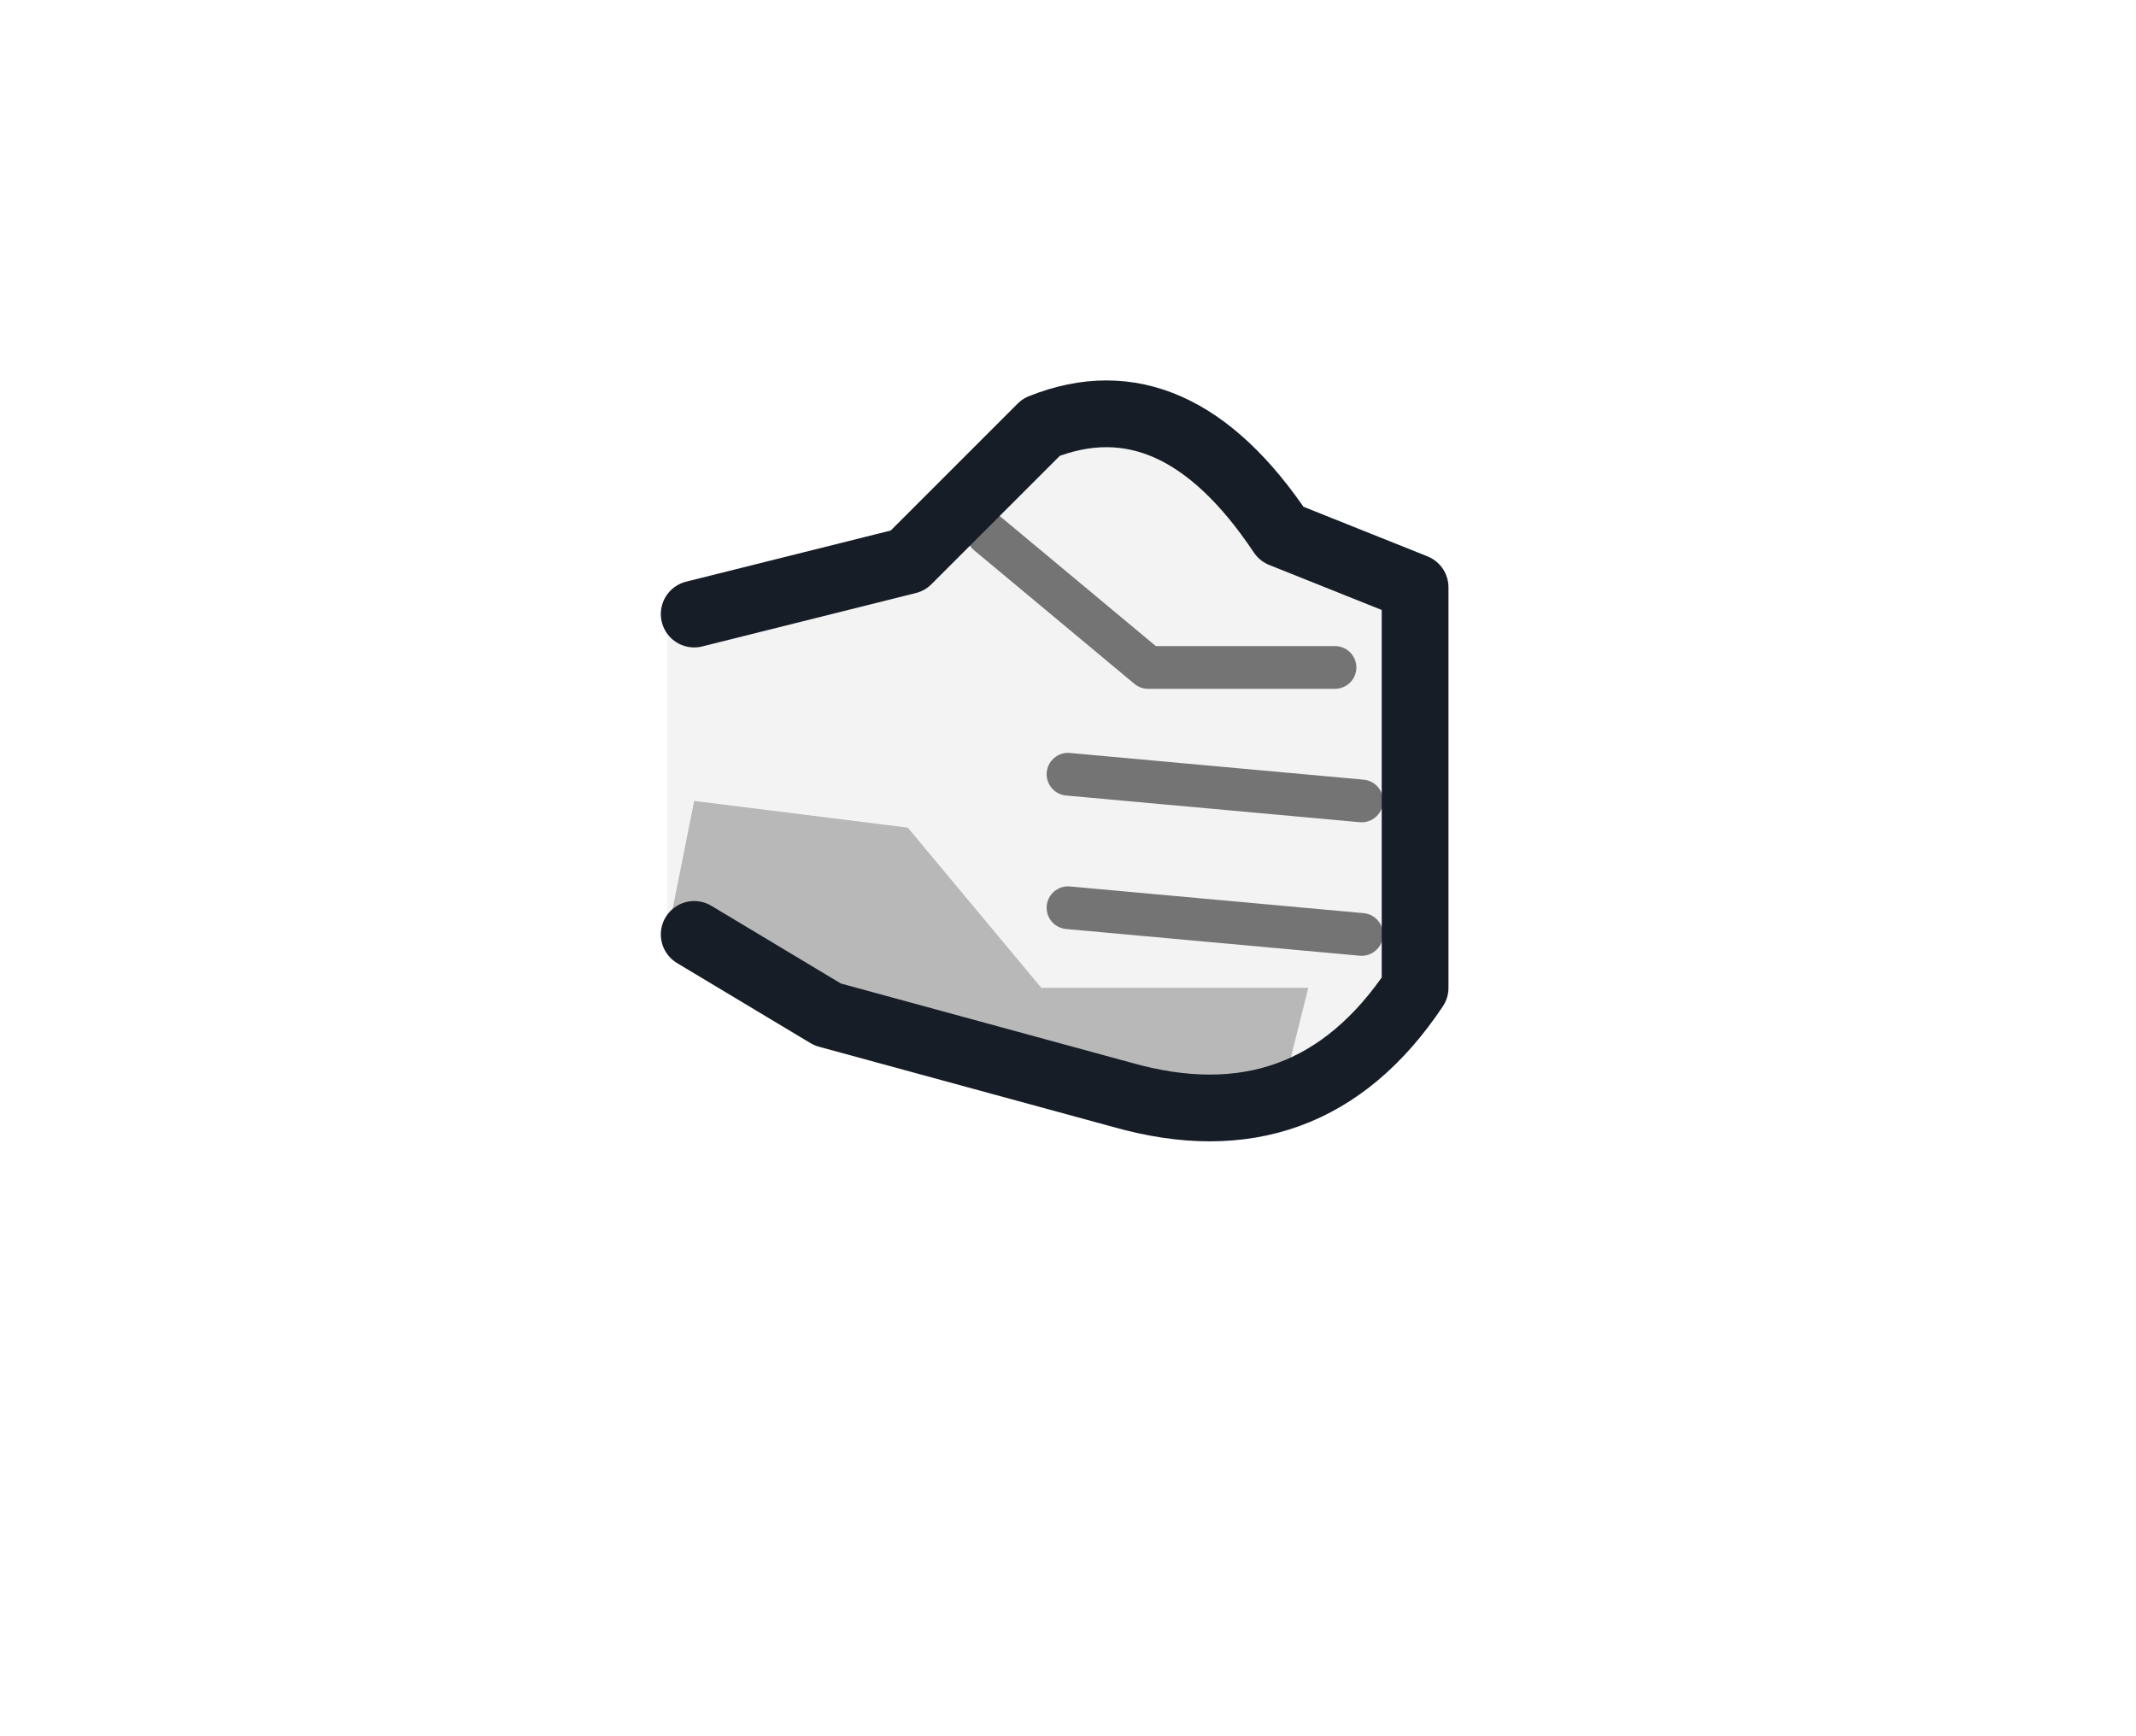
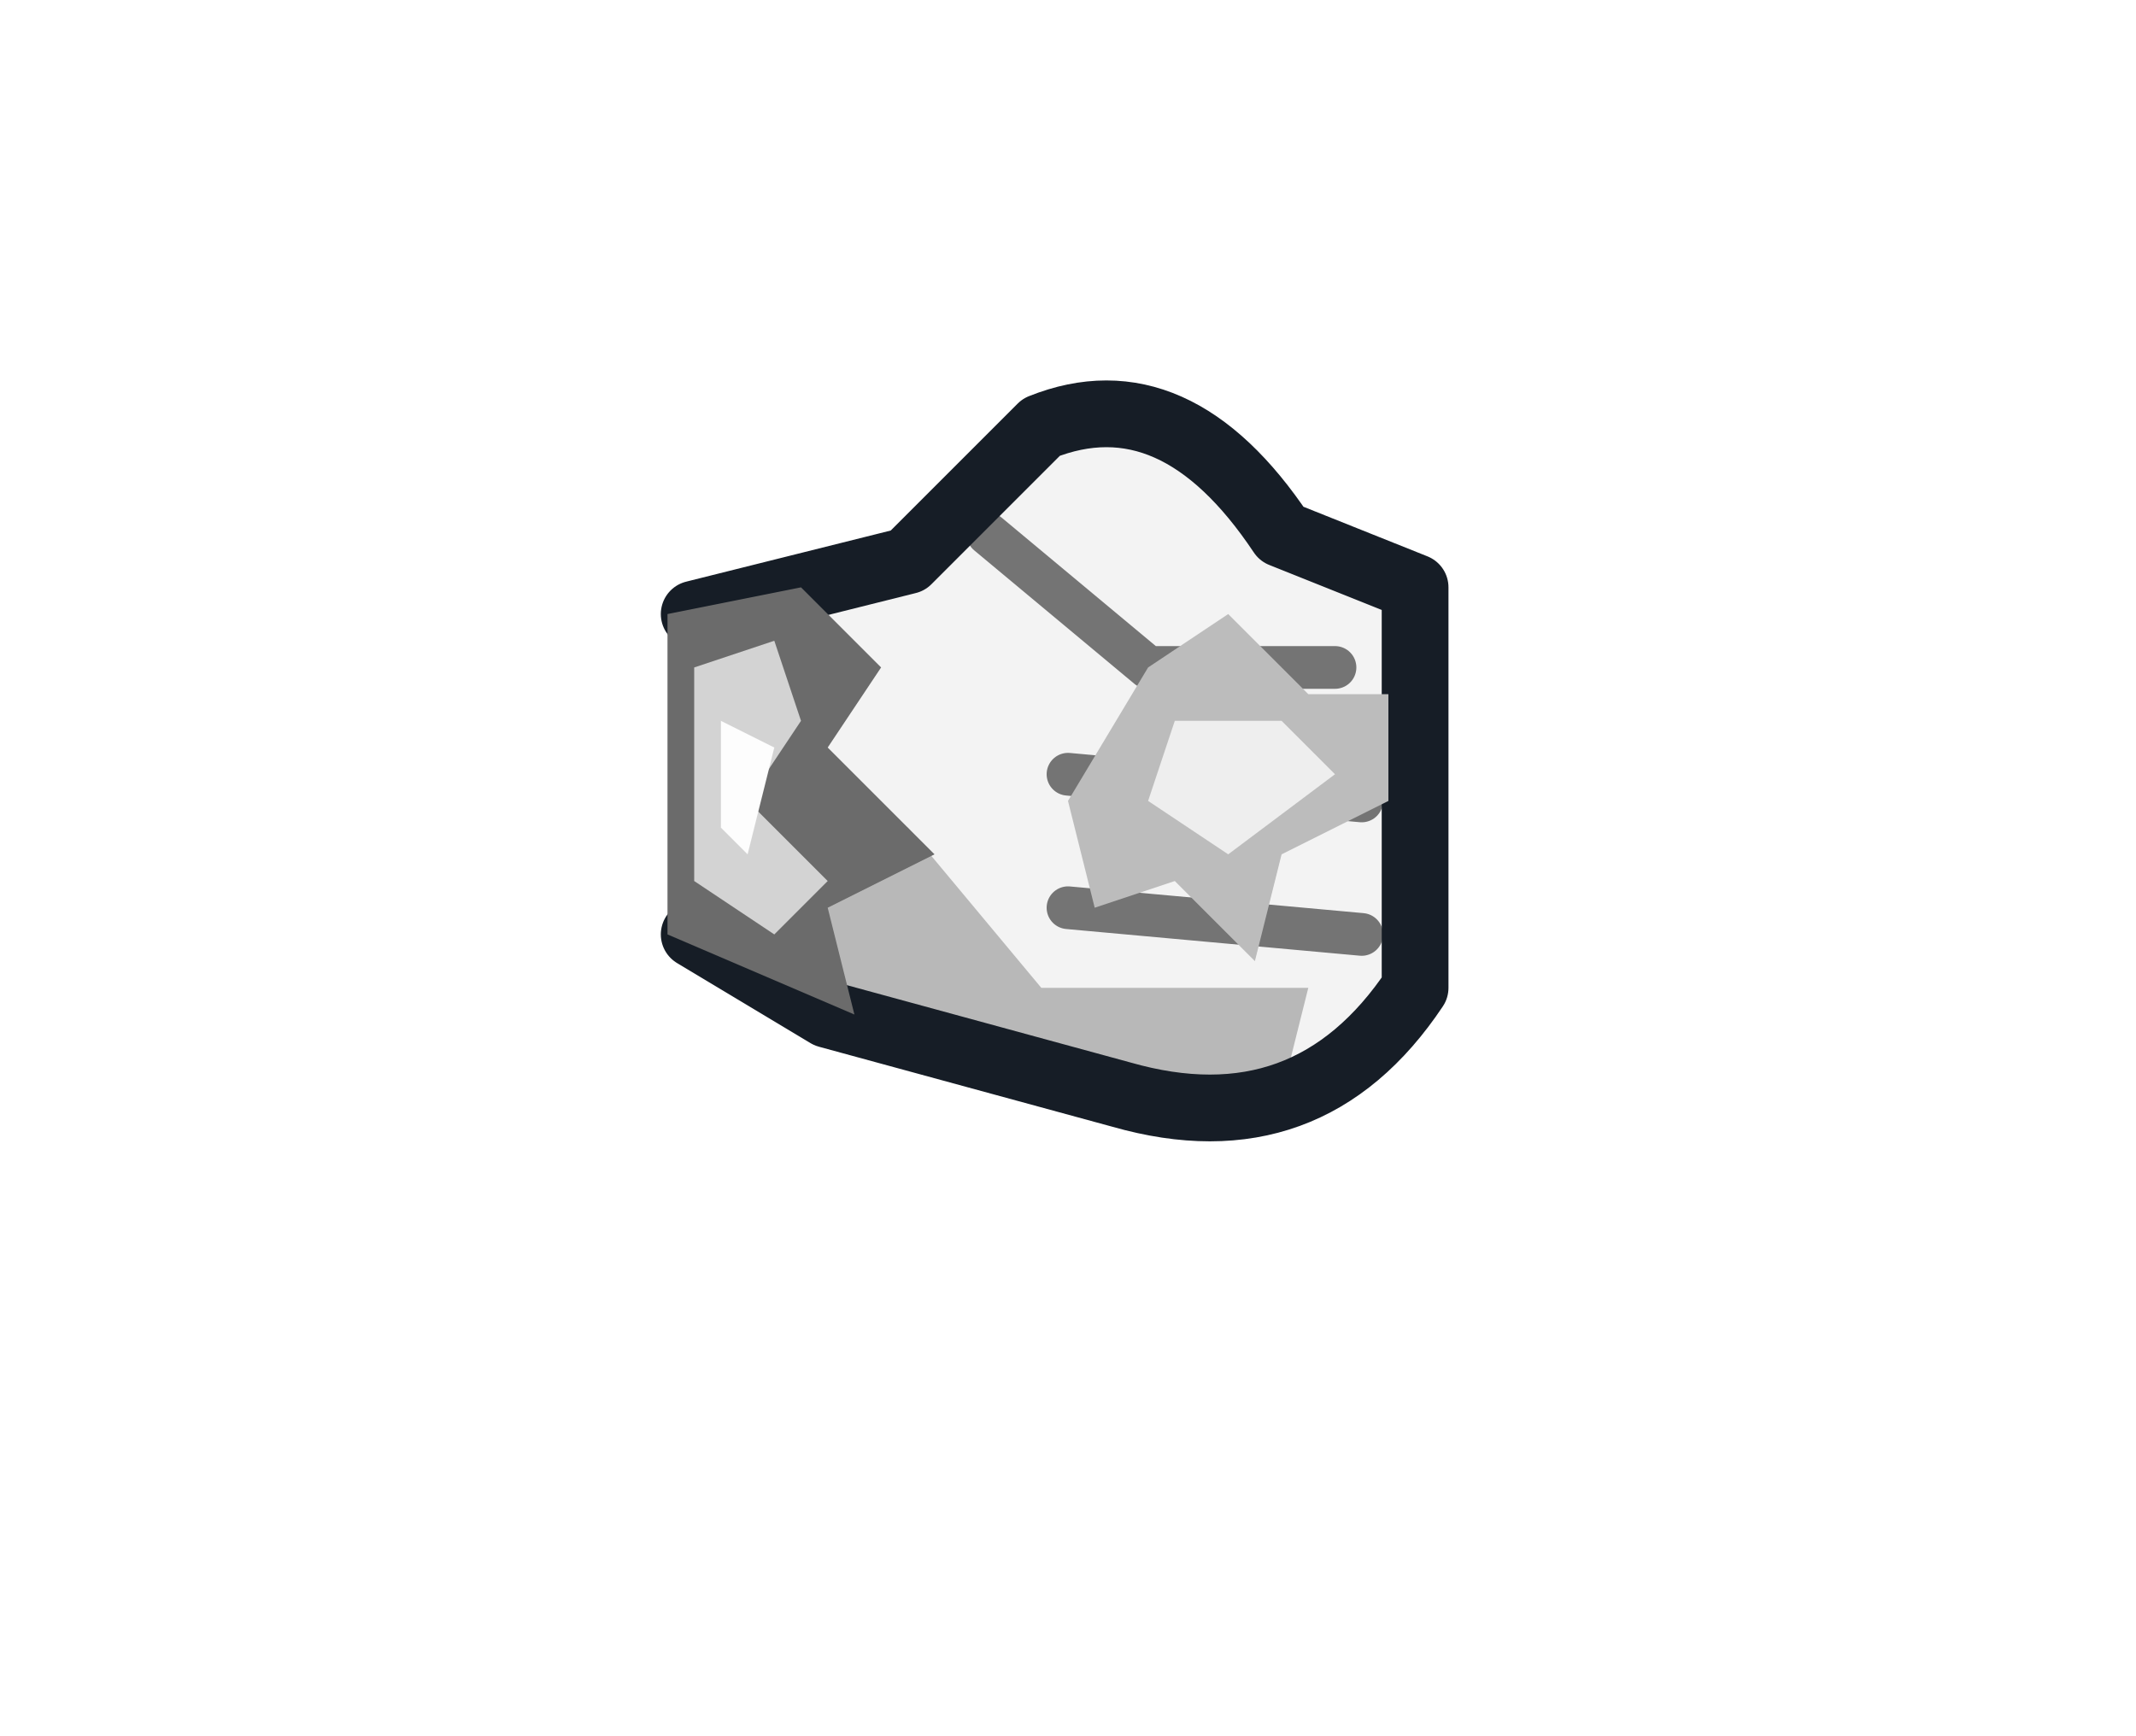
<svg xmlns="http://www.w3.org/2000/svg" width="80" height="65" viewBox="0 0 80 65">
  <g id="skin" stroke-linecap="round" stroke-linejoin="round">
    <path d="M25 23 L34 21 L39 16 Q44 14 48 20 L53 22 L53 37 Q49 43 42 41 L31 38 L25 35 Z" fill="#f3f3f3" stroke="none" />
    <path d="M26 30 L34 31 L39 37 L49 37 L48 41 L40 41 L31 38 L25 35 Z" fill="#b8b8b8" stroke="none" />
    <path d="M37 20 L43 25 L50 25 M40 29 L51 30 M40 34 L51 35" fill="none" stroke="#747474" stroke-width="1.6" />
  </g>
  <g id="fixed" stroke-linecap="round" stroke-linejoin="round">
    <path d="M26 23 L34 21 L39 16 Q44 14 48 20 L53 22 L53 37 Q49 43 42 41 L31 38 L26 35" fill="none" stroke="#161d26" stroke-width="2.5" />
  </g>
+   <g id="gib_blood" stroke-linecap="round" stroke-linejoin="round">
+     <path d="M25 23 L30 22 L33 25 L31 28 L35 32 L31 34 L32 38 L25 35 Z" fill="#6b6b6b" />
+     <path d="M26 25 L29 24 L30 27 L28 30 L31 33 L29 35 L26 33 Z" fill="#d3d3d3" />
+     <path d="M27 27 L29 28 L28 32 L27 31 Z" fill="#fdfdfd" />
+     <path d="M43 25 L46 23 L49 26 L52 26 L52 30 L48 32 L47 36 L44 33 L41 34 L40 30 Z" fill="#bcbcbc" />
+     <path d="M44 27 L48 27 L50 29 L46 32 L43 30 Z" fill="#eeeeee" />
+   </g>
</svg>
